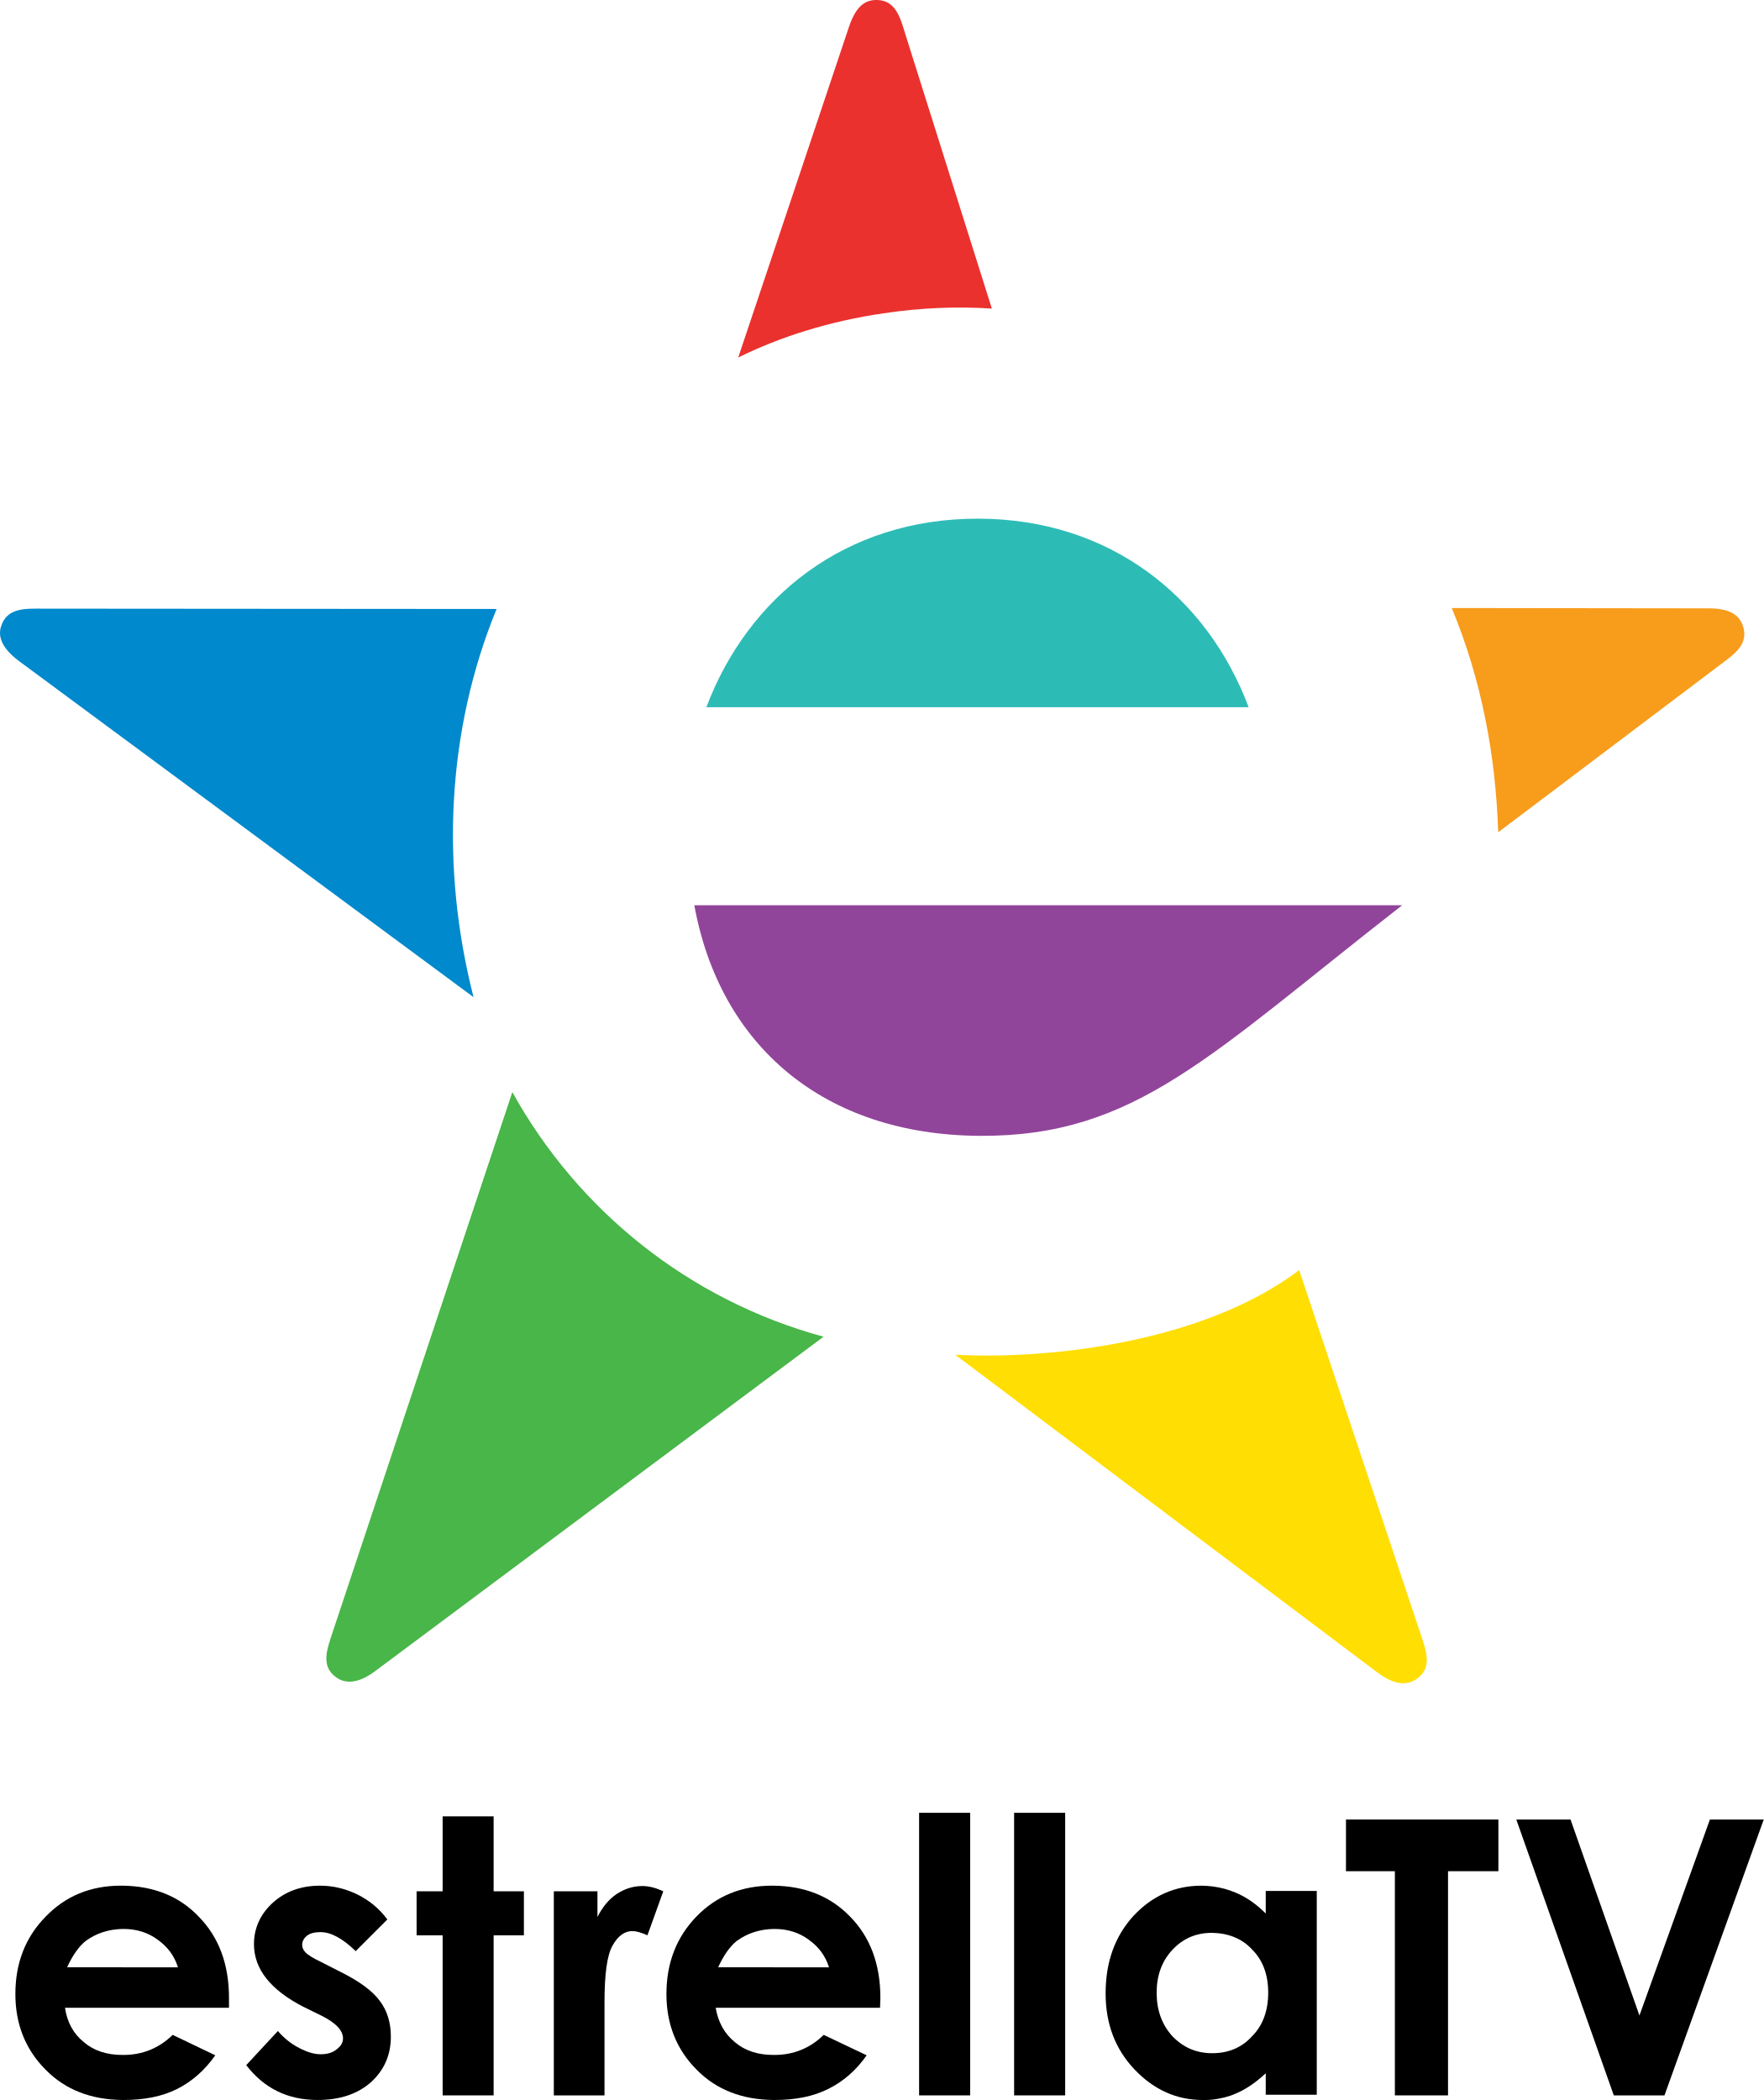
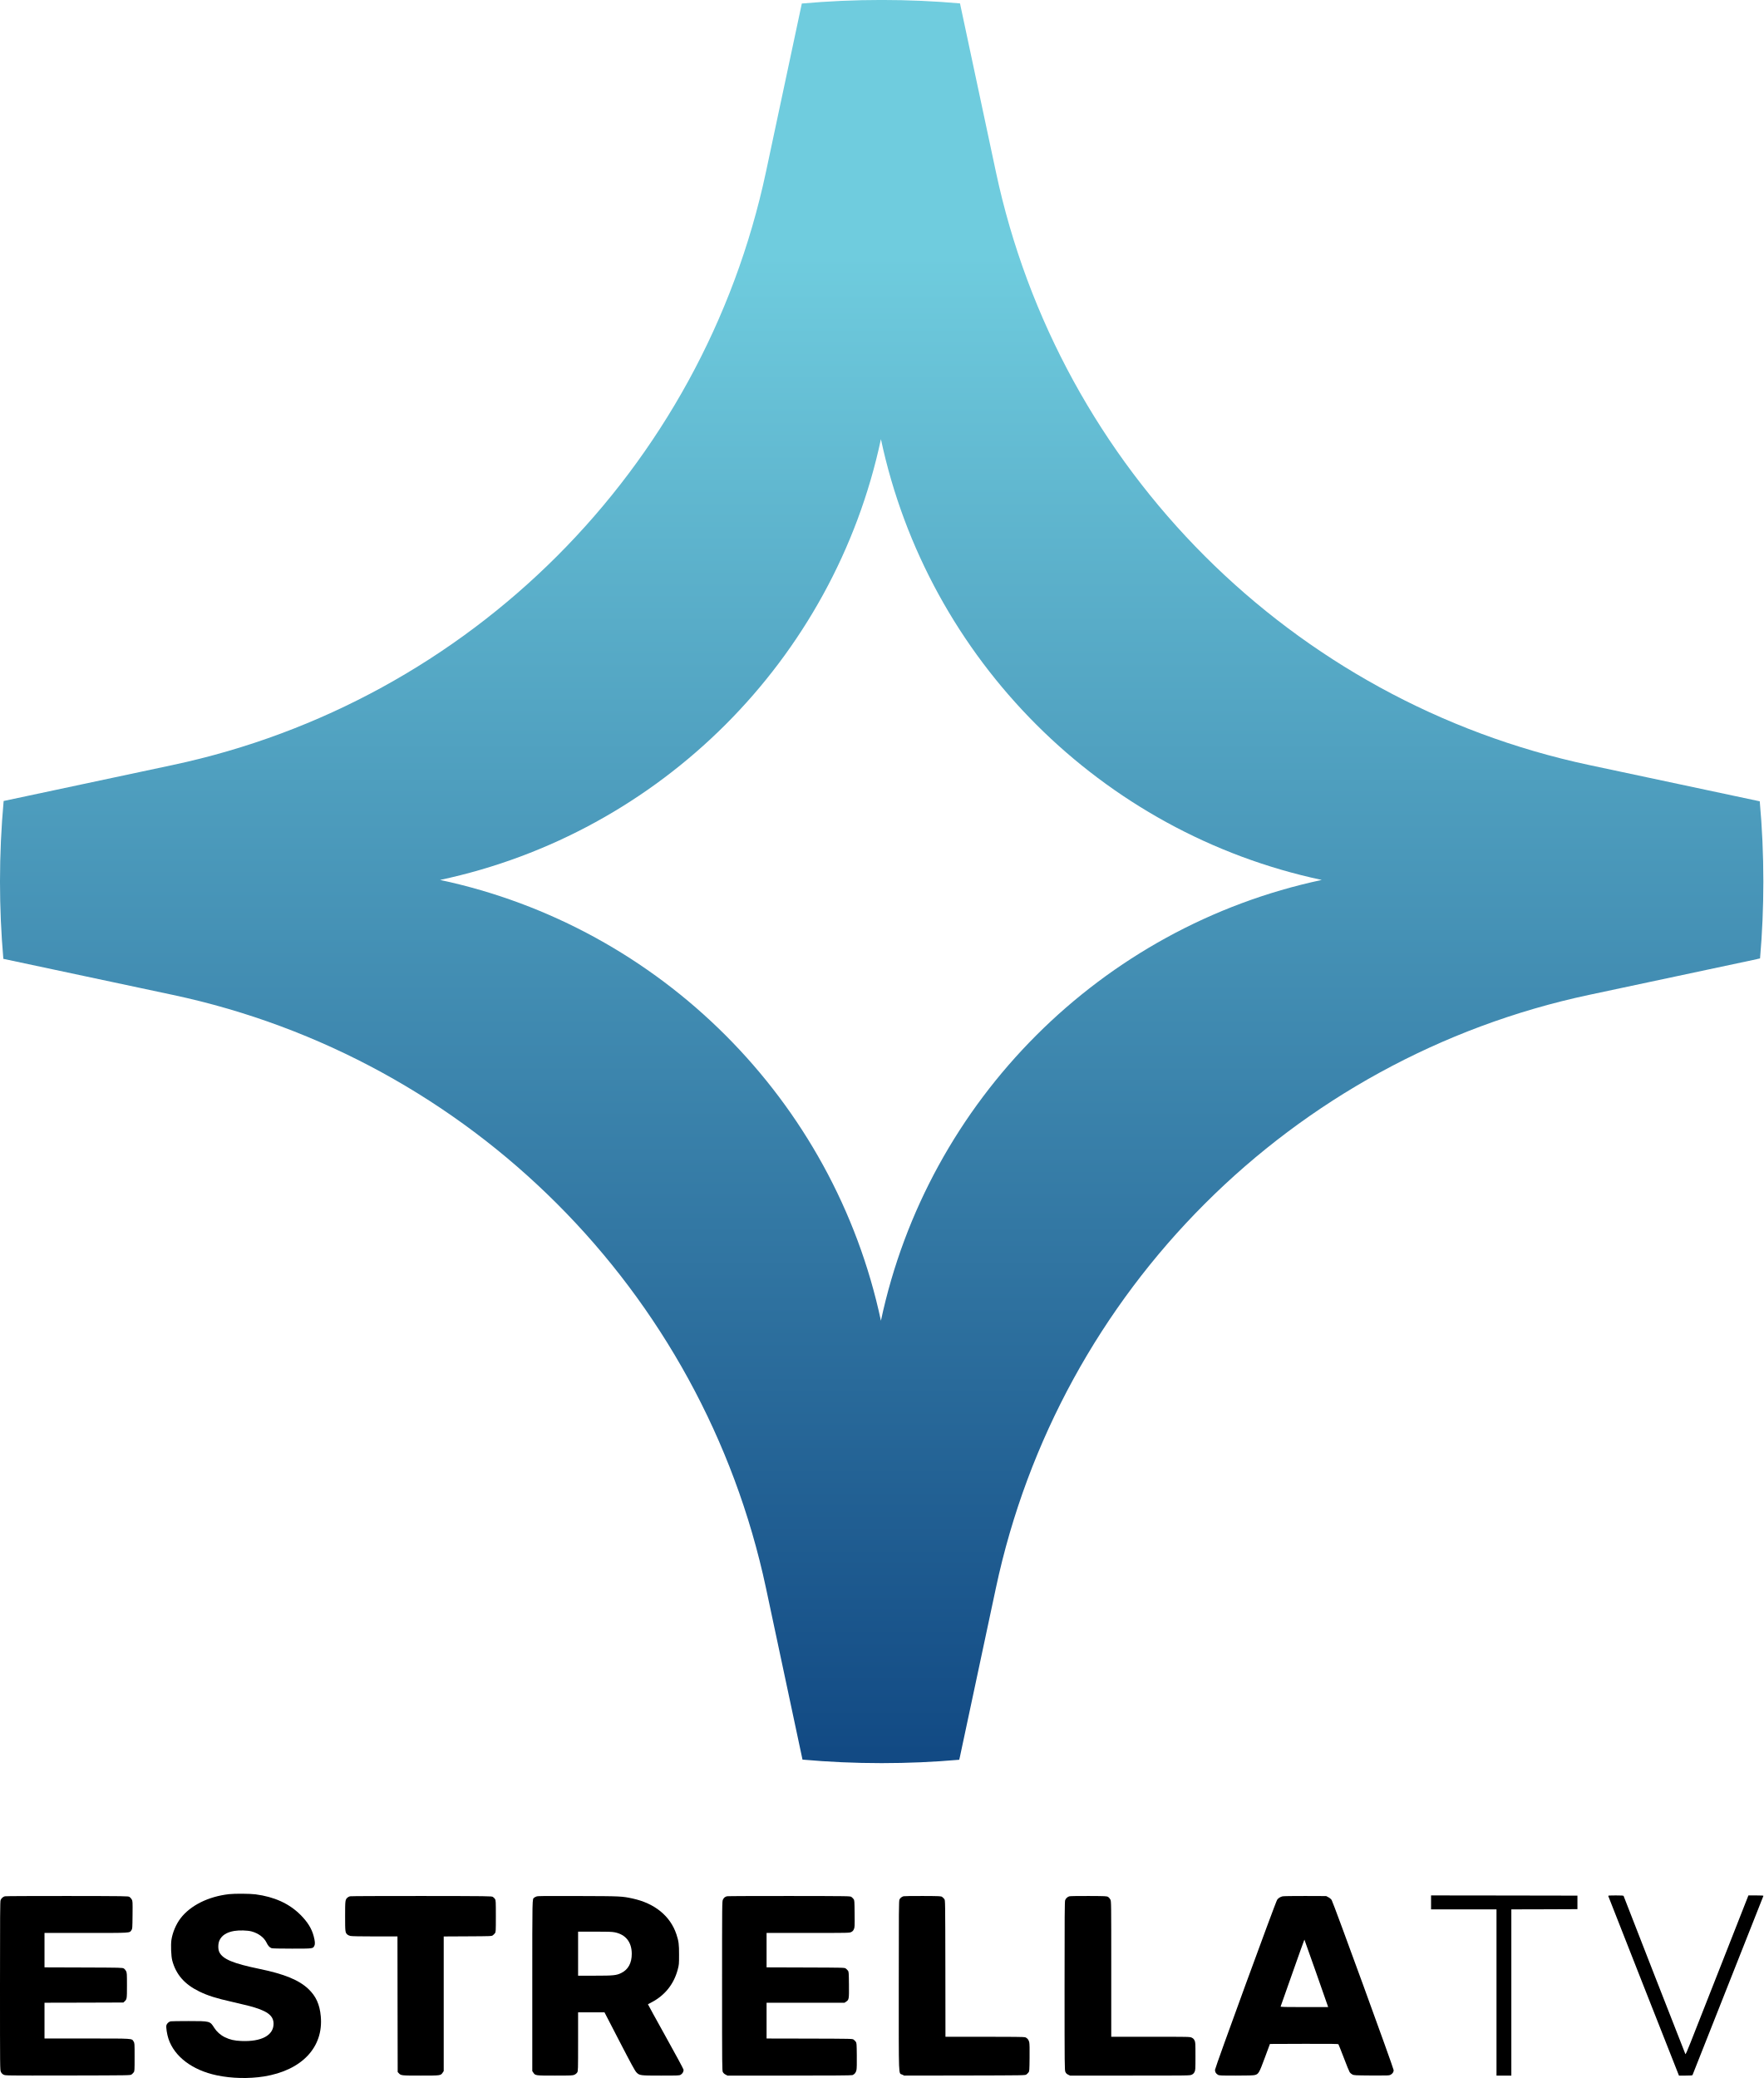
- <svg xmlns="http://www.w3.org/2000/svg" width="671.89" height="800" version="1.1" viewBox="0 0 671.89 800">
-   <g fill-rule="evenodd">
-     <path d="m189.18 231.99c-19.012 46.326-21.418 98.428-8.784 147.88l-173.15-128.03c-6.618-4.933-8.062-9.386-6.859-13.116 2.166-7.34 9.386-6.859 15.883-6.859z" fill="#0089cc" />
-     <path d="m475.68 269.42c-15.763-41.995-52.824-71.836-103.24-71.836-50.417 0-87.479 29.841-103.36 71.836z" fill="#2dbcb5" />
-     <path d="m377.85 117.56-32.97-104.57c-1.805-5.776-3.49-12.995-10.95-12.995-4.212 0-7.701 2.046-10.469 10.108l-42.235 126.1c15.763-7.821 34.654-13.838 55.351-16.846 14.319-2.166 28.277-2.647 41.273-1.805" fill="#ea312e" />
-     <path d="m570.74 317.06 84.83-64.015c4.935-3.73 10.711-7.46 8.423-14.56-1.324-3.971-4.693-6.738-13.116-6.738l-97.827-0.12c11.312 27.314 16.726 55.953 17.69 85.433" fill="#f89c1c" />
-     <path d="m195.2 415.98-68.467 205.76c-2.046 6.255-4.813 12.994 1.444 17.326 3.249 2.286 8.062 2.529 14.68-2.407l170.87-127.43c-51.26-13.96-93.495-48.013-118.52-93.136z" fill="#48b648" />
-     <path d="m541.14 622.34c2.046 6.257 4.815 12.994-1.564 17.327-3.249 2.286-8.062 2.527-14.68-2.405l-161-121.17c36.219 1.925 94.82-4.813 131.04-32.248z" fill="#ffde04" />
-     <path d="m373.16 432.7c59.44 0.361 87.479-30.563 161-87.841h-269.66c9.747 53.427 49.214 87.48 108.66 87.841" fill="#91459a" />
+ <svg xmlns="http://www.w3.org/2000/svg" width="678.79" height="800" version="1.1" viewBox="0 0 678.79 800">
+   <link href="" rel="stylesheet" type="text/css" />
+   <style type="text/css" />
+   <defs>
+     <linearGradient id="linearGradient864" x1="999.64" x2="999.64" y1="-412.4" y2="2417.1" gradientUnits="userSpaceOnUse">
+       <stop stop-color="#124A84" offset="0" />
+       <stop stop-color="#124A84" offset=".15" />
+       <stop stop-color="#6FCCDE" offset=".75" />
+       <stop stop-color="#6FCCDE" offset="1" />
+     </linearGradient>
+   </defs>
+   <g transform="matrix(.16795 0 0 -.16795 -.067178 800.13)">
+     <path d="m525.4 422.2c-47.7-5.4-88.9-26-111.4-55.7-10.2-13.4-18.2-32.5-20.7-49.2-1.7-11.9-0.7-37.3 1.9-47.2 8.6-32.1 28-54.4 61.7-70.9 20-9.7 38.5-15.6 75.5-23.9 12.4-2.8 28.8-6.7 36.5-8.7 43-11 58.5-21.9 58.5-41.5 0-26.6-27.8-41.5-74-39.5-16.1 0.7-26 3-37.7 8.7-10 4.9-18.6 12.6-24.4 21.7-9.6 15.3-9.6 15.3-58.5 15.3-21 0-39.6-0.3-41.3-0.6-4-0.8-8.8-5.2-9.7-9-1.2-4.5 1.3-20.7 4.7-31 13.6-40.9 54.7-72 110.8-83.8 34-7.2 73.4-8.1 108.1-2.6 86.9 14 136.9 67 130.2 138.2-2.5 27.2-11.1 45.9-28.3 62.3-21.6 20.5-55.1 34.3-111.9 46-60.7 12.5-84.4 22.4-92.3 38.5-3.3 6.8-3.1 19.5 0.4 27.1 5.3 11.4 16.5 18.5 33.9 21.5 11.3 1.9 30.1 1.4 39.5-1.1 15.9-4.3 28.7-13.9 34.4-25.7 3.2-6.9 7-11.1 11.4-12.7 1.8-0.7 18.2-1.1 46.9-1.1 49 0 48.1-0.1 51.4 6.8 1.9 4 1.4 10.6-1.7 22.1-4.6 17.3-14.1 32.5-30.3 48.7-25.9 25.8-59.8 41.2-103 46.9-12.7 1.6-47.4 1.9-60.6 0.4z" />
+     <polygon points="3615.9 403.3 3615.9 418.8 3448.2 419.1 3280.4 419.3 3280.4 403.3 3280.4 387.3 3355.4 387.3 3430.4 387.3 3430.4 196.8 3430.4 6.3 3447.4 6.3 3464.4 6.3 3464.4 196.8 3464.4 387.3 3540.2 387.5 3615.9 387.8" />
+     <path d="m3686.7 417.6c0.3-1.4 152.2-387 160.2-407l1.7-4.3h15.3c11.3 0 15.4 0.3 15.8 1.3 3.8 9.6 162.1 409.6 162.4 410.5 0.4 0.9-3.4 1.2-16.9 1.2h-17.4l-60.8-154.7c-33.5-85.2-65.8-167.3-71.9-182.7-7.7-19.5-11.2-27.4-11.8-26.3-0.5 0.8-32.4 82.4-71 181.3-38.6 99-70.3 180.5-70.6 181.2-0.4 0.9-5 1.2-18 1.2-16.2 0-17.5-0.1-17-1.7z" />
+     <path d="m11.6 417.3c-4.1-1-8-4.4-9.8-8.7-1.2-2.7-1.4-35-1.4-196.5 0-193 0-193.2 2.1-197.4 1.5-3.1 3.2-4.8 6.3-6.4 4.3-2 4.4-2 147.4-1.8 142.7 0.3 143.1 0.3 145.8 2.4 1.5 1.1 3.7 3.3 4.8 4.8 2 2.6 2.1 4 2.1 34.9 0 31.7 0 32.3-2.3 35.8-4.4 7.3 1.1 6.9-107.2 6.9h-97v82l90.4 0.2 90.4 0.3 2.7 2.5c5.4 5 5.5 5.7 5.5 36.6 0 26.6-0.1 29.1-2 32.9-1.1 2.2-3.4 4.9-5.2 6-3.2 1.9-5.7 2-92.5 2.3l-89.3 0.3v78.9h95.1c105.2 0 99.4-0.4 104.2 6.4 2.1 3 2.2 3.8 2.5 34.9 0.3 30.9 0.2 31.9-1.9 35.6-1.1 2.1-3.5 4.6-5.2 5.7-3.1 1.8-7.3 1.9-142.7 2.1-76.7 0-141-0.2-142.8-0.7z" />
+     <path d="m802.6 417.3c-1.8-0.4-4.5-1.8-5.9-3.1-5.1-4.8-5.3-6.3-5.3-42.4 0-35.9 0.2-37.7 5.1-42.2 1.3-1.2 4.4-2.6 6.9-3.2 2.8-0.7 24.2-1.1 56.2-1.1h51.8l0.2-155.4 0.3-155.4 2.5-2.7c5-5.4 5.6-5.5 50.2-5.5 46 0 45.9 0 50.5 6.9l2.3 3.4v308.6l54.9 0.3c53.7 0.3 55 0.3 57.7 2.4 1.5 1.1 3.7 3.3 4.8 4.8 2 2.7 2.1 3.9 2.1 38.9 0 33.7-0.1 36.4-1.9 39.3-1 1.7-3.3 4-5 5-3 1.8-8.3 1.9-163.6 2.1-88.3 0-162-0.2-163.8-0.7z" />
+     <path d="m1230.1 416.9c-2-0.7-4.4-2-5.3-2.7-4.6-3.8-4.4 5.7-4.4-202.2v-195.4l2.3-3.4c4.6-6.9 4.5-6.9 49.7-6.9 37.8 0 40.8 0.2 44.7 2 2.5 1.1 5.1 3.3 6.3 5.2 1.9 3.2 2 4.9 2 70.6v67.2h60.5l34.5-66.7c26.8-51.8 35.4-67.6 38.7-70.9 7-7.2 8.4-7.4 56.2-7.4 38.4 0 41.9 0.1 45 1.8 4.4 2.4 7.4 7.6 6.7 12-0.3 1.8-18.8 36.2-41.2 76.3-22.3 40.2-40.5 73.2-40.3 73.4s4 2.2 8.4 4.5c30.4 15.9 51 41.7 59.8 74.8 3 11.4 3.1 12.4 3.1 34.2 0.1 24.2-0.8 30.9-6.1 47-14 41.8-49.6 70.9-100.4 81.9-24.8 5.3-25.8 5.4-124.4 5.7-76.4 0.3-92.6 0.2-95.8-1zm178.9-82.1c25.4-4.9 39.4-22.4 39.4-49.5 0-21.1-8.2-36.1-24-43.8-11.2-5.5-17.7-6.2-60.6-6.2h-38.4v101h37.9c29.4 0 39.7-0.3 45.7-1.5z" />
+     <path d="m1666.9 417.4c-4.8-1.2-7.4-3.3-9.5-7.7-2-4-2-7-2-198 0-185.8 0.1-194.1 1.8-197.4 1.2-2.2 3.5-4.4 6.2-5.7l4.4-2.3h141.7c97.7 0 142.6 0.3 144.6 1.1 5 1.8 8.1 5.8 9.3 11.6 0.8 3.5 1 15.4 0.8 33.8-0.3 26.8-0.4 28.5-2.4 31.1-1.1 1.5-3.3 3.7-4.8 4.8-2.7 2.1-3.5 2.1-101.2 2.4l-98.4 0.2v82h178.7l3.4 2.3c6.8 4.5 7 5.7 6.7 38.9-0.3 28.2-0.4 29.8-2.4 32.4-1.1 1.5-3.3 3.7-4.8 4.8-2.7 2.1-3.6 2.1-92.2 2.4l-89.4 0.3v78.9h95c94.1 0 95.1 0 99.1 2.1 3 1.5 4.6 3.2 6 6.5 1.9 4.1 2 6.4 1.7 35.3-0.3 29.5-0.4 31.1-2.4 33.7-1.1 1.5-3.3 3.7-4.8 4.8-2.7 2.1-3 2.1-142.4 2.3-76.8 0-141-0.2-142.7-0.6z" />
+     <path d="m2071.3 417.4c-4.4-1.4-7.7-4.1-9.3-7.6-1.4-3-1.6-22.3-1.6-197.7 0-219.5-0.8-199.1 8-203.6l4.5-2.2 138.7 0.2c138.3 0.3 138.7 0.3 141.4 2.4 1.5 1.1 3.7 3.3 4.8 4.8 2 2.6 2.1 4.3 2.4 33.4 0.3 20.2 0 32.4-0.8 35.8-1.2 5.5-4.5 9.5-9.3 11.3-1.9 0.8-31.7 1.1-92.8 1.1h-89.9l-0.2 156.4c-0.3 156.3-0.3 156.5-2.4 159.2-1.1 1.5-3.3 3.7-4.8 4.8-2.7 2-4 2.1-44.4 2.3-22.9 0.1-42.9-0.2-44.3-0.6z" />
+     <path d="m2451.6 417.3c-4.1-1-8-4.5-9.8-8.7-1.2-2.7-1.4-35-1.4-196.5 0-186.5 0.1-193.4 1.9-197.4 1.4-3.1 3-4.7 6.3-6.3l4.4-2.1h137.4c136.7 0 137.4 0 141.6 2.1 3.1 1.5 4.8 3.2 6.3 6.3 2 4 2.1 6 2.1 36.1s-0.1 32.1-2.1 36.1c-1.5 3.1-3.2 4.8-6.3 6.3-4.2 2.1-5.4 2.1-94.4 2.1h-90.2v155.2c0 152.6 0 155.2-2 159.3-1.1 2.2-3.4 4.9-5.2 6-3.1 1.9-5.4 2-44.3 2.2-22.5 0.1-42.5-0.2-44.3-0.7z" />
+     <path d="m2940 417.2c-5.1-1.2-9.6-4-12.3-7.8-3.5-4.6-142.3-384.7-142.5-389.8-0.1-5 2-8.6 6.5-11.3 3-1.9 5.3-2 41.5-2 25.7 0 39.8 0.4 42.9 1.2 8.9 2.2 10.3 4.6 23.3 39.8l11.7 31.5 78 0.3c61.7 0.2 78.2-0.1 79-1 0.5-0.7 6.1-14.8 12.4-31.2 6.2-16.5 12.3-31.3 13.4-32.9 1.1-1.7 3.8-4 6-5.1 3.8-2 5.7-2.1 44-2.4 36.6-0.2 40.3-0.1 43.4 1.5 4.7 2.4 7.5 6.6 7.4 10.7-0.1 4.7-138.7 385.1-142.1 390-1.6 2.4-4.7 5-7.7 6.5l-4.9 2.6-48.1 0.2c-27.2 0.1-49.7-0.3-51.9-0.8zm76.8-174.5c14.5-41.2 26.7-75.9 27-77.1l0.7-2.3h-54.6c-43.4 0-54.6 0.3-54.3 1.3 0.3 0.6 12.6 35.5 27.3 77.4 14.8 42 27 76.1 27.2 76 0.2-0.2 12.2-34.1 26.7-75.3z" />
  </g>
-   <g fill-rule="evenodd">
-     <path d="m46.613 764.87h-21.851c0.804 5.497 3.217 9.922 7.24 13.137 3.752 3.217 8.712 4.827 14.612 4.827v17.162c-11.933-0.135-21.718-3.889-29.225-11.53-7.643-7.643-11.53-17.294-11.53-28.824 0-11.934 3.887-21.721 11.53-29.494 7.641-7.912 17.158-11.799 28.69-11.799h0.535v16.49c-5.228 0.132-9.92 1.609-13.943 4.557-2.547 2.012-4.96 5.363-7.104 10.054h21.047zm0 17.964h0.403c7.24 0 13.54-2.547 18.77-7.641l16.221 7.774c-4.023 5.766-8.983 10.056-14.613 12.872-5.63 2.816-12.466 4.156-20.244 4.156h-0.536zm40.622-17.964h-40.622v-15.419h21.183c-1.34-4.288-3.887-7.773-7.641-10.454-3.755-2.818-8.179-4.158-13.139-4.158h-0.403v-16.49c11.933 0.132 21.719 4.021 29.091 11.799 7.643 7.773 11.531 18.098 11.531 30.968z" />
-     <path d="m147.56 731.22-12.066 12.066c-4.96-4.827-9.384-7.24-13.407-7.24-2.144 0-3.887 0.403-5.096 1.34-1.205 0.938-1.877 2.146-1.877 3.485 0 1.073 0.404 2.012 1.208 2.818 0.804 0.936 2.682 2.146 5.764 3.618l7.104 3.62c7.643 3.754 12.736 7.507 15.552 11.396 2.816 3.754 4.156 8.311 4.156 13.54 0 6.837-2.413 12.603-7.507 17.296-5.096 4.556-11.933 6.835-20.377 6.835-11.398 0-20.379-4.424-27.216-13.271l12.065-13.004c2.281 2.679 4.962 4.823 8.044 6.433 3.083 1.608 5.766 2.417 8.179 2.417 2.549 0 4.559-0.538 6.167-1.878 1.609-1.207 2.413-2.547 2.413-4.158 0-3.08-2.814-6.032-8.58-8.848l-6.568-3.216c-12.469-6.438-18.77-14.346-18.77-23.865 0-6.032 2.412-11.396 7.104-15.686s10.726-6.568 18.099-6.568c5.094 0 9.787 1.207 14.21 3.351 4.559 2.278 8.311 5.363 11.396 9.519" />
-     <polygon transform="matrix(29.428 0 0 29.428 -.000513 -1.6701)" points="5.73 24.54 5.73 23.57 6.39 23.57 6.39 24.54 6.782 24.54 6.782 25.11 6.39 25.11 6.39 27.182 5.73 27.182 5.73 25.11 5.393 25.11 5.393 24.54" />
-     <path d="m210.98 720.5h16.624v9.787c1.877-3.755 4.292-6.702 7.24-8.714 3.083-2.012 6.301-3.083 9.92-3.083 2.413 0 5.094 0.67 7.91 2.01l-6.033 16.757c-2.413-1.071-4.29-1.609-5.764-1.609-2.95 0-5.497 1.878-7.509 5.498-2.144 3.755-3.083 10.993-3.083 21.853v35.258h-19.304z" />
-     <path d="m294.63 764.87h-21.985c0.938 5.497 3.351 9.922 7.373 13.137 3.752 3.217 8.714 4.827 14.612 4.827v17.162c-11.931-0.135-21.718-3.889-29.226-11.53-7.641-7.643-11.528-17.294-11.528-28.824 0-11.934 3.887-21.721 11.394-29.494 7.643-7.912 17.295-11.799 28.825-11.799h0.535v16.49c-5.228 0.132-9.921 1.609-13.943 4.557-2.545 2.012-4.958 5.363-7.104 10.054h21.047zm0 17.964h0.403c7.241 0 13.542-2.547 18.77-7.641l16.356 7.774c-4.023 5.766-8.981 10.056-14.747 12.872-5.63 2.816-12.469 4.156-20.244 4.156h-0.538zm40.622-17.964h-40.622v-15.419h21.183c-1.339-4.288-3.887-7.773-7.641-10.454-3.754-2.818-8.179-4.158-13.139-4.158h-0.403v-16.49c11.933 0.132 21.721 4.021 29.226 11.799 7.643 7.773 11.53 18.098 11.53 30.968z" />
-     <polygon transform="matrix(29.428 0 0 29.428 -.000513 -1.6701)" points="11.898 23.524 11.898 27.182 12.559 27.182 12.559 23.524" />
-     <polygon transform="matrix(29.428 0 0 29.428 -.000513 -1.6701)" points="13.128 23.524 13.128 27.182 13.789 27.182 13.789 23.524" />
-     <path d="m461.81 799.87c-1.075 0.132-2.281 0.132-3.622 0.132-9.922 0-18.634-3.887-26.008-11.664-7.375-7.776-10.995-17.429-10.995-28.959 0-12.065 3.62-21.851 10.591-29.494 7.106-7.641 15.82-11.528 25.877-11.528 1.474 0 2.813 0.132 4.156 0.268v17.697h-0.135c-6.033 0-10.993 2.146-15.016 6.434-4.023 4.292-6.033 9.788-6.033 16.355 0 6.705 2.01 12.203 6.033 16.627 4.156 4.29 9.117 6.434 15.151 6.434zm20.376-79.502h19.438v77.625h-19.438v-8.181c-3.887 3.62-7.641 6.17-11.53 7.778-2.682 1.207-5.629 1.877-8.846 2.28v-17.697c6.163 0 11.259-2.144 15.146-6.434 4.156-4.158 6.168-9.788 6.168-16.627 0-6.837-2.012-12.334-6.168-16.49-3.887-4.153-8.983-6.163-15.146-6.299v-17.697c3.217 0.403 6.163 1.205 8.979 2.413 4.155 1.743 7.91 4.424 11.396 7.907z" />
-     <polygon transform="matrix(29.428 0 0 29.428 -.000513 -1.6701)" points="18.745 24.28 18.745 27.182 18.057 27.182 18.057 24.28 17.424 24.28 17.424 23.611 19.397 23.611 19.397 24.28" />
-     <polygon transform="matrix(29.428 0 0 29.428 -.000513 -1.6701)" points="22.832 23.611 21.547 27.182 20.891 27.182 19.629 23.611 20.331 23.611 21.223 26.148 22.135 23.611" />
+   <g transform="matrix(.33953 0 0 -.33953 -.30217 679.09)" fill="url(#linearGradient864)">
+     <g fill="url(#linearGradient864)">
+       <g fill="url(#linearGradient864)">
+         <g fill="url(#linearGradient864)">
+           <path d="m909.95 1996.1-40.651-190.93c-71.75-336.79-335.7-600.74-672.52-672.49l-191.76-40.817c-2.721-30.072-4.137-60.56-4.137-91.353 0-29.516 1.305-58.755 3.804-87.632l192.09-40.873c336.81-71.722 600.77-335.7 672.52-672.46l41.04-192.81 0.389-1.833c29.572-2.638 59.532-3.998 89.771-3.998 29.627 0 58.977 1.305 87.938 3.832l0.5 2.332h0.056l41.011 192.48c71.722 336.76 335.67 600.74 672.43 672.46l190.45 40.54v0.056l3.471 0.75c2.499 28.739 3.748 57.783 3.748 87.16 0 30.682-1.361 61.032-4.082 90.992l-3.138 0.666-190.45 40.512c-336.76 71.75-600.71 335.7-672.43 672.49l-40.706 191.06c-29.266 2.582-58.866 3.887-88.799 3.887-30.516 0-60.726-1.361-90.548-4.026m-410.12-993.75c249.87 53.202 446.6 249.93 499.81 499.8 53.201-249.87 249.93-446.6 499.81-499.8-249.87-53.201-446.6-249.93-499.81-499.8-53.201 249.87-249.93 446.6-499.81 499.8" fill="url(#linearGradient864)" />
+         </g>
+       </g>
+     </g>
  </g>
</svg>
